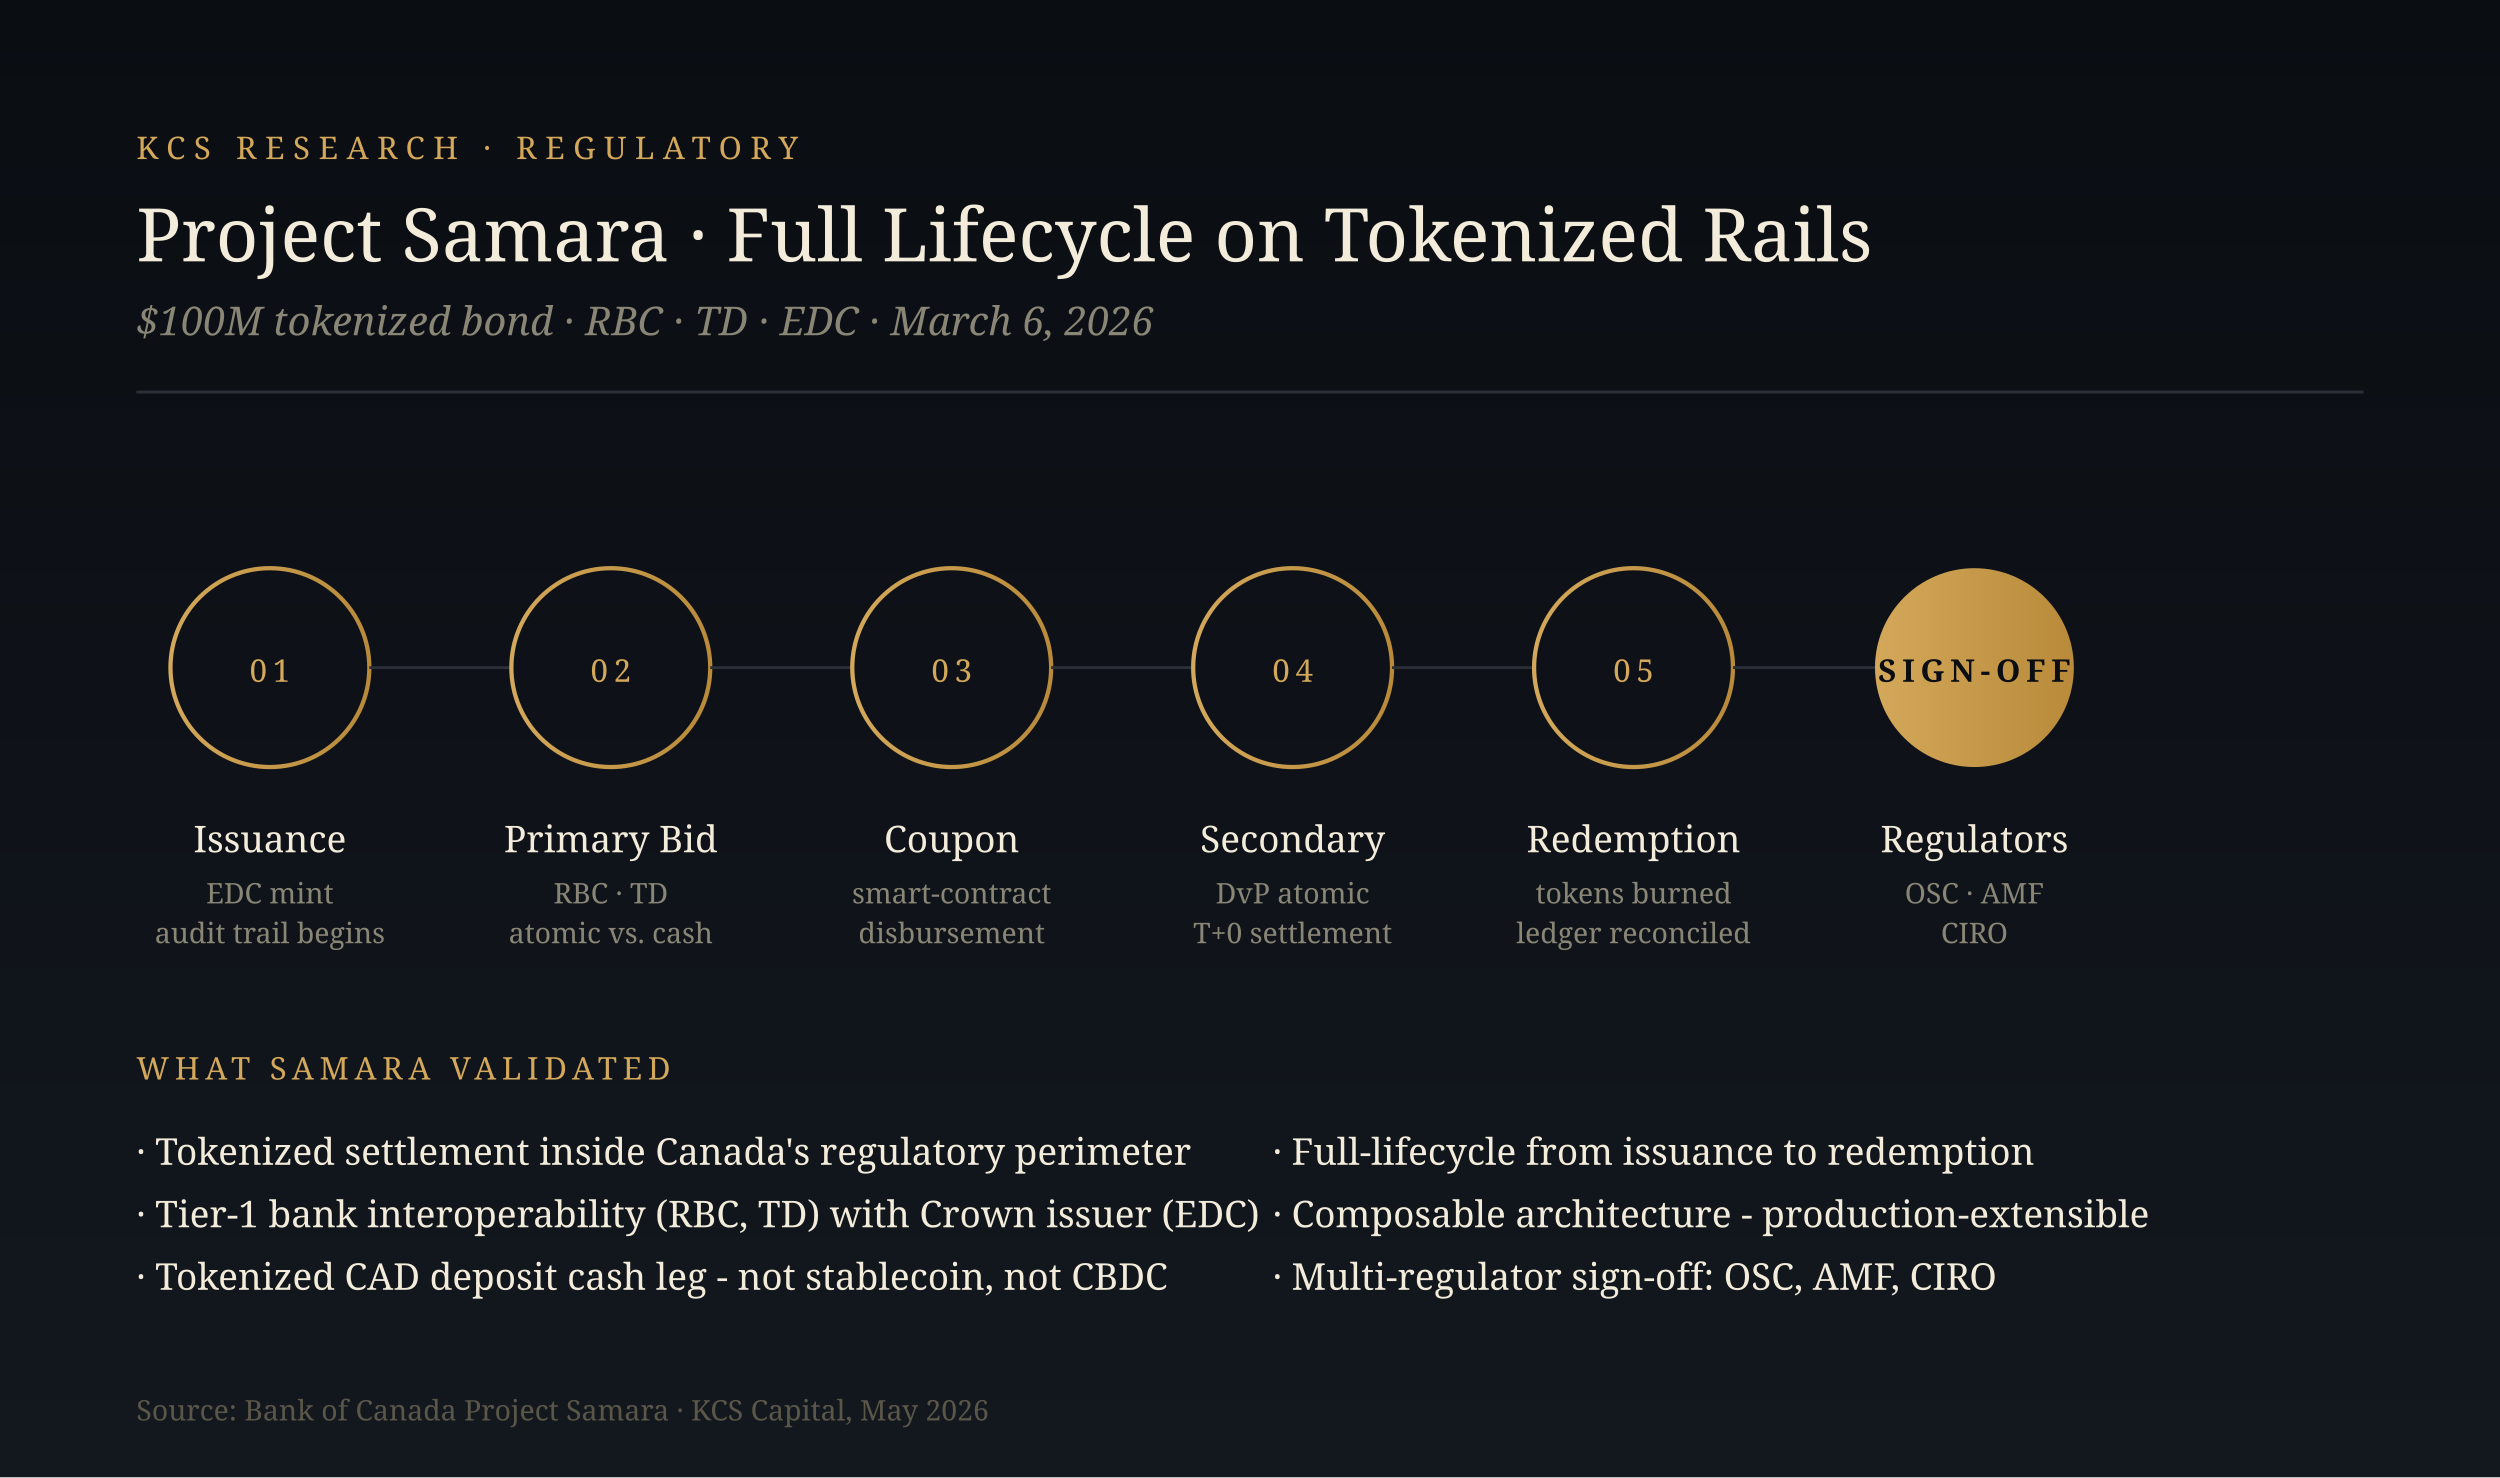
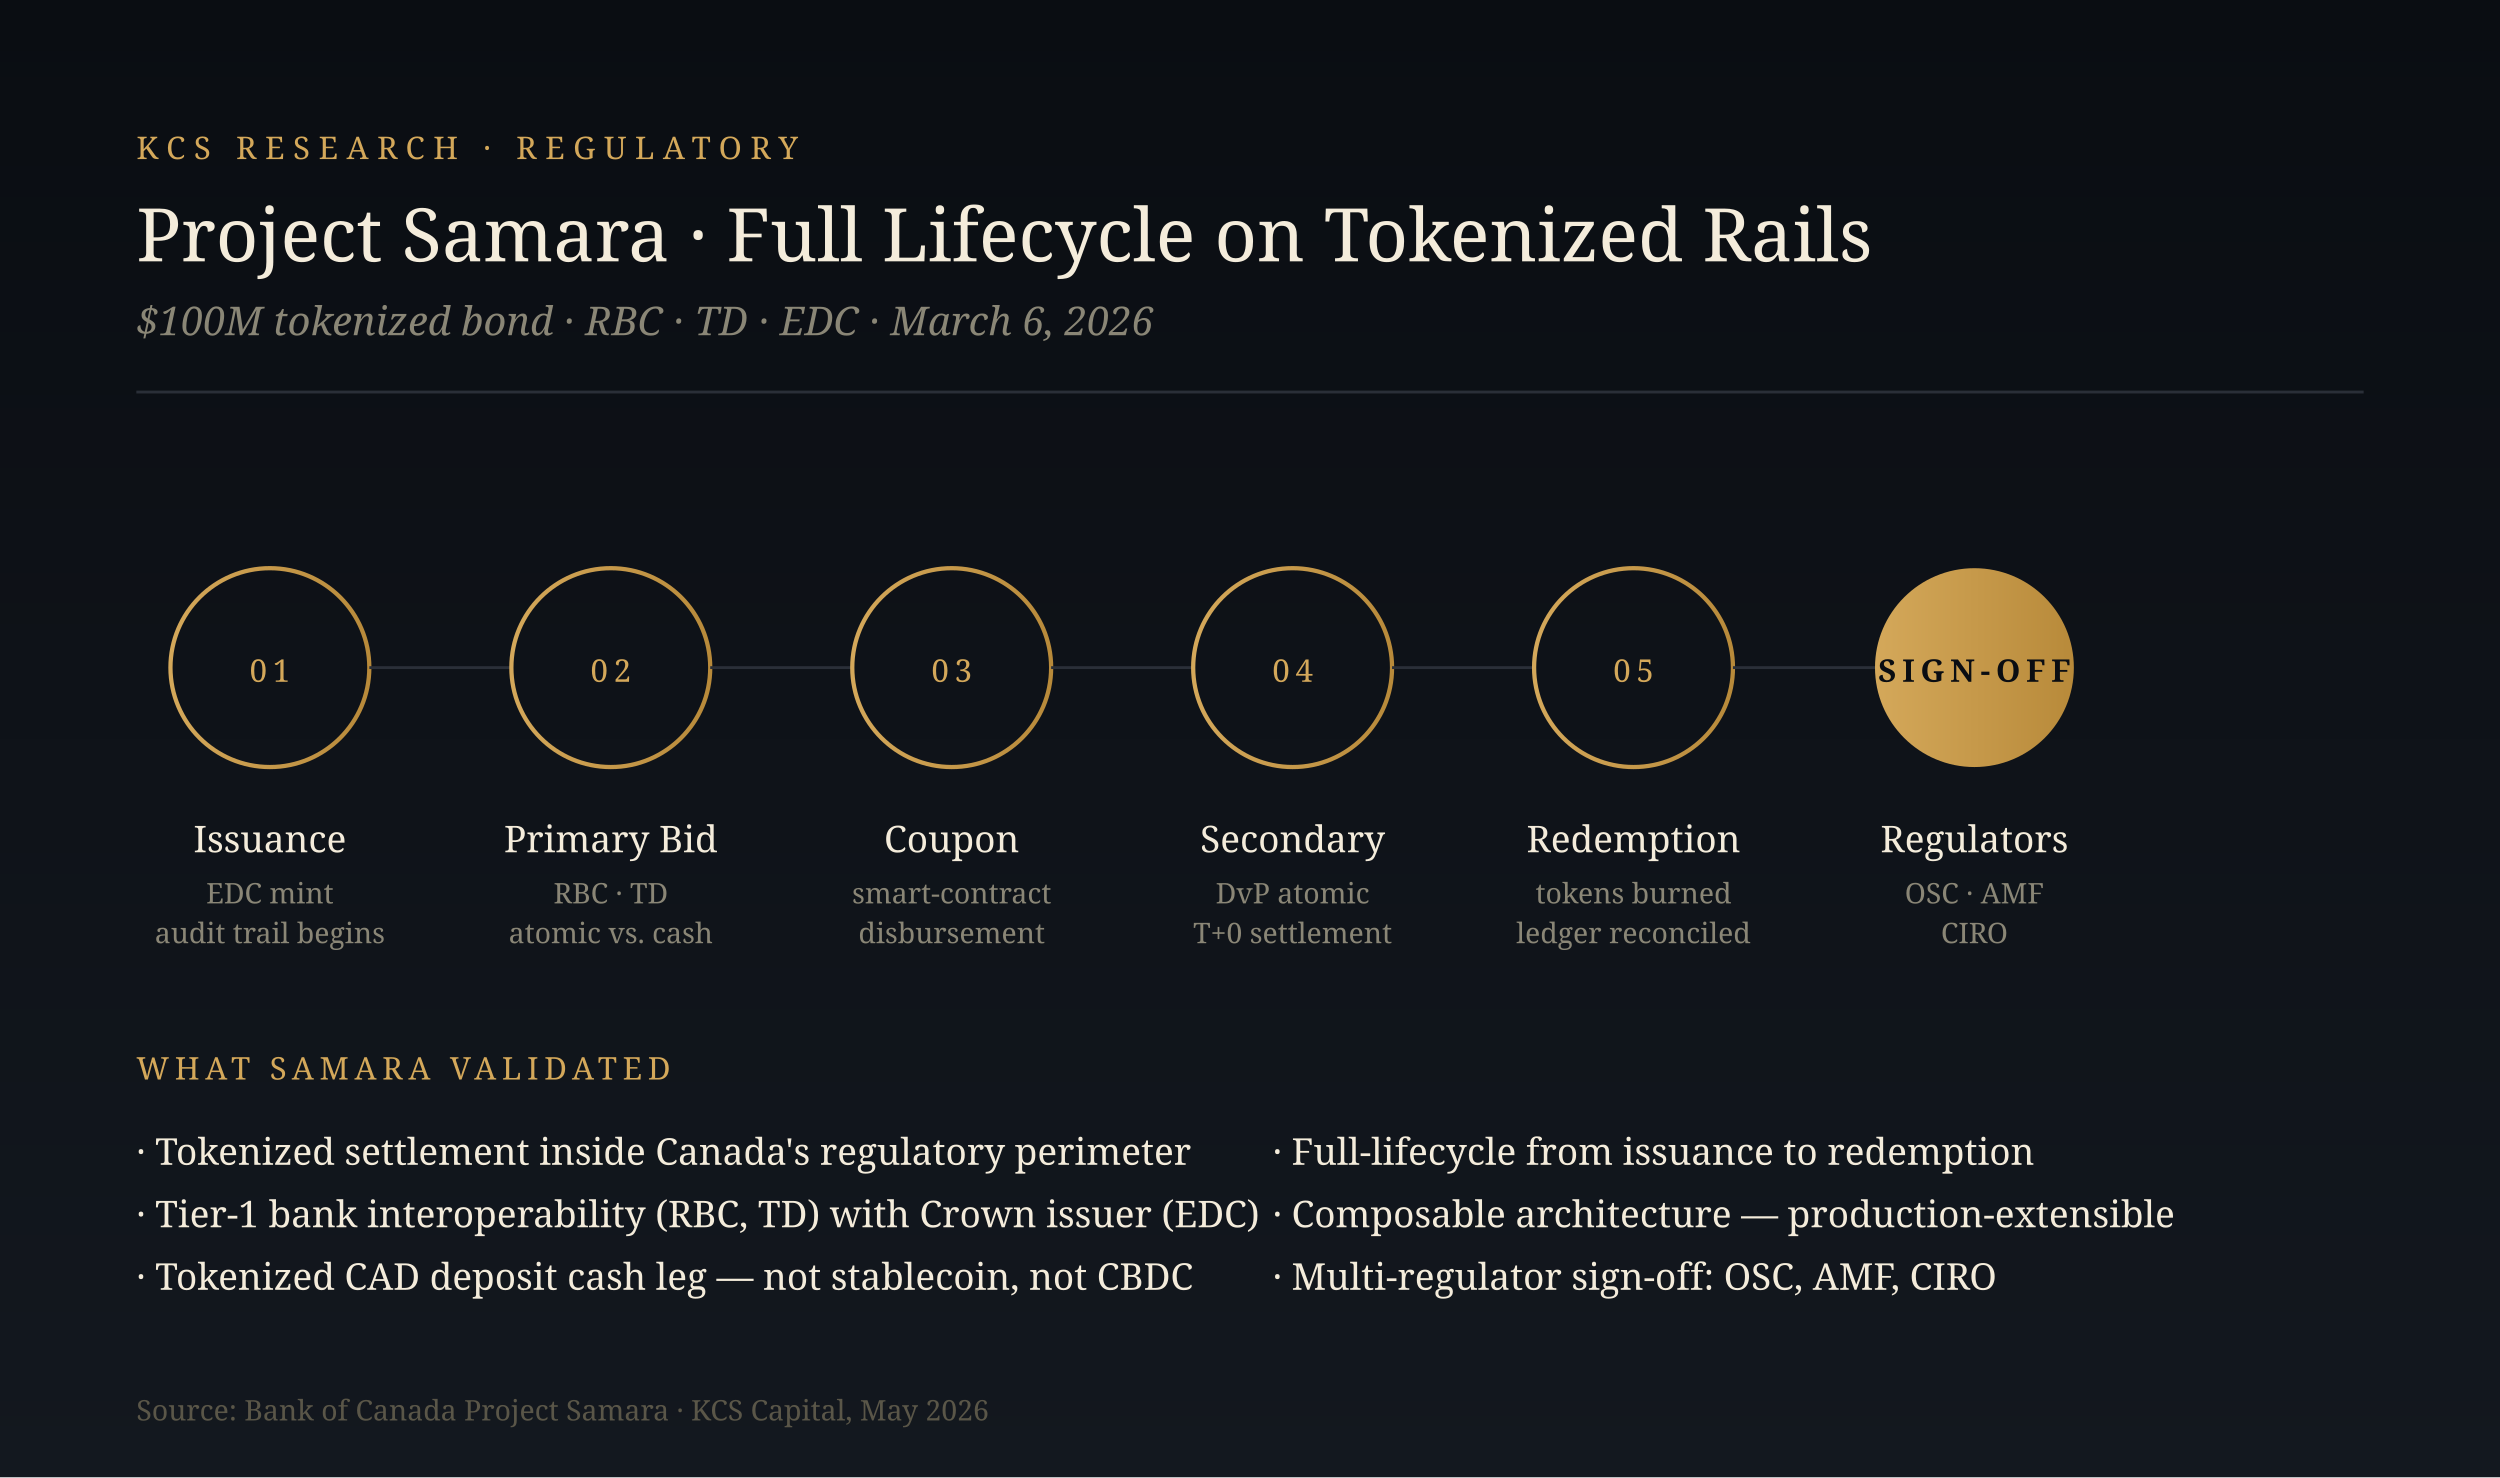
- <svg xmlns="http://www.w3.org/2000/svg" viewBox="0 0 880 520" role="img" aria-label="Project Samara - Tokenized bond lifecycle and verified participants">
+ <svg xmlns="http://www.w3.org/2000/svg" viewBox="0 0 880 520" role="img" aria-label="Project Samara — Tokenized bond lifecycle and regulatory sign-off">
  <defs>
    <linearGradient id="bg2" x1="0" y1="0" x2="0" y2="1">
      <stop offset="0" stop-color="#0a0d12" />
      <stop offset="1" stop-color="#13181f" />
    </linearGradient>
    <linearGradient id="gold2" x1="0" y1="0" x2="1" y2="0">
      <stop offset="0" stop-color="#d4a85a" />
      <stop offset="1" stop-color="#b88a3a" />
    </linearGradient>
  </defs>
  <rect width="880" height="520" fill="url(#bg2)" />
  <text x="48" y="56" fill="#d4a85a" font-family="Georgia, serif" font-size="11" letter-spacing="3">KCS RESEARCH · REGULATORY</text>
  <text x="48" y="92" fill="#f4ecdb" font-family="Georgia, serif" font-size="26" font-weight="500">Project Samara · Full Lifecycle on Tokenized Rails</text>
  <text x="48" y="118" fill="#8a8676" font-family="Georgia, serif" font-size="14" font-style="italic">$100M tokenized bond · RBC · TD · EDC · March 6, 2026</text>
  <line x1="48" y1="138" x2="832" y2="138" stroke="#2a2f38" stroke-width="1" />
  <g font-family="Georgia, serif">
    <g transform="translate(60, 200)">
      <circle cx="35" cy="35" r="35" fill="none" stroke="url(#gold2)" stroke-width="1.5" />
      <text x="35" y="40" fill="#d4a85a" font-size="11" text-anchor="middle" letter-spacing="2">01</text>
      <text x="35" y="100" fill="#f4ecdb" font-size="13" text-anchor="middle">Issuance</text>
      <text x="35" y="118" fill="#8a8676" font-size="10" text-anchor="middle">EDC mint</text>
      <text x="35" y="132" fill="#8a8676" font-size="10" text-anchor="middle">audit trail begins</text>
    </g>
    <line x1="130" y1="235" x2="180" y2="235" stroke="#2a2f38" stroke-width="1" />
    <g transform="translate(180, 200)">
      <circle cx="35" cy="35" r="35" fill="none" stroke="url(#gold2)" stroke-width="1.5" />
      <text x="35" y="40" fill="#d4a85a" font-size="11" text-anchor="middle" letter-spacing="2">02</text>
      <text x="35" y="100" fill="#f4ecdb" font-size="13" text-anchor="middle">Primary Bid</text>
      <text x="35" y="118" fill="#8a8676" font-size="10" text-anchor="middle">RBC · TD</text>
      <text x="35" y="132" fill="#8a8676" font-size="10" text-anchor="middle">atomic vs. cash</text>
    </g>
    <line x1="250" y1="235" x2="300" y2="235" stroke="#2a2f38" stroke-width="1" />
    <g transform="translate(300, 200)">
      <circle cx="35" cy="35" r="35" fill="none" stroke="url(#gold2)" stroke-width="1.5" />
      <text x="35" y="40" fill="#d4a85a" font-size="11" text-anchor="middle" letter-spacing="2">03</text>
      <text x="35" y="100" fill="#f4ecdb" font-size="13" text-anchor="middle">Coupon</text>
      <text x="35" y="118" fill="#8a8676" font-size="10" text-anchor="middle">smart-contract</text>
      <text x="35" y="132" fill="#8a8676" font-size="10" text-anchor="middle">disbursement</text>
    </g>
    <line x1="370" y1="235" x2="420" y2="235" stroke="#2a2f38" stroke-width="1" />
    <g transform="translate(420, 200)">
      <circle cx="35" cy="35" r="35" fill="none" stroke="url(#gold2)" stroke-width="1.5" />
      <text x="35" y="40" fill="#d4a85a" font-size="11" text-anchor="middle" letter-spacing="2">04</text>
      <text x="35" y="100" fill="#f4ecdb" font-size="13" text-anchor="middle">Secondary</text>
      <text x="35" y="118" fill="#8a8676" font-size="10" text-anchor="middle">DvP atomic</text>
      <text x="35" y="132" fill="#8a8676" font-size="10" text-anchor="middle">T+0 settlement</text>
    </g>
    <line x1="490" y1="235" x2="540" y2="235" stroke="#2a2f38" stroke-width="1" />
    <g transform="translate(540, 200)">
      <circle cx="35" cy="35" r="35" fill="none" stroke="url(#gold2)" stroke-width="1.5" />
      <text x="35" y="40" fill="#d4a85a" font-size="11" text-anchor="middle" letter-spacing="2">05</text>
      <text x="35" y="100" fill="#f4ecdb" font-size="13" text-anchor="middle">Redemption</text>
      <text x="35" y="118" fill="#8a8676" font-size="10" text-anchor="middle">tokens burned</text>
      <text x="35" y="132" fill="#8a8676" font-size="10" text-anchor="middle">ledger reconciled</text>
    </g>
    <line x1="610" y1="235" x2="660" y2="235" stroke="#2a2f38" stroke-width="1" />
    <g transform="translate(660, 200)">
      <circle cx="35" cy="35" r="35" fill="url(#gold2)" />
      <text x="35" y="40" fill="#0a0d12" font-size="11" text-anchor="middle" letter-spacing="2" font-weight="700">SIGN-OFF</text>
      <text x="35" y="100" fill="#f4ecdb" font-size="13" text-anchor="middle">Regulators</text>
      <text x="35" y="118" fill="#8a8676" font-size="10" text-anchor="middle">OSC · AMF</text>
      <text x="35" y="132" fill="#8a8676" font-size="10" text-anchor="middle">CIRO</text>
    </g>
  </g>
  <text x="48" y="380" fill="#d4a85a" font-family="Georgia, serif" font-size="11" letter-spacing="2">WHAT SAMARA VALIDATED</text>
  <g font-family="Georgia, serif" fill="#f4ecdb" font-size="13">
    <text x="48" y="410">·  Tokenized settlement inside Canada's regulatory perimeter</text>
    <text x="48" y="432">·  Tier-1 bank interoperability (RBC, TD) with Crown issuer (EDC)</text>
-     <text x="48" y="454">·  Tokenized CAD deposit cash leg - not stablecoin, not CBDC</text>
+     <text x="48" y="454">·  Tokenized CAD deposit cash leg — not stablecoin, not CBDC</text>
    <text x="448" y="410">·  Full-lifecycle from issuance to redemption</text>
-     <text x="448" y="432">·  Composable architecture - production-extensible</text>
+     <text x="448" y="432">·  Composable architecture — production-extensible</text>
    <text x="448" y="454">·  Multi-regulator sign-off: OSC, AMF, CIRO</text>
  </g>
  <text x="48" y="500" fill="#5a5648" font-family="Georgia, serif" font-size="10">Source: Bank of Canada Project Samara · KCS Capital, May 2026</text>
</svg>
